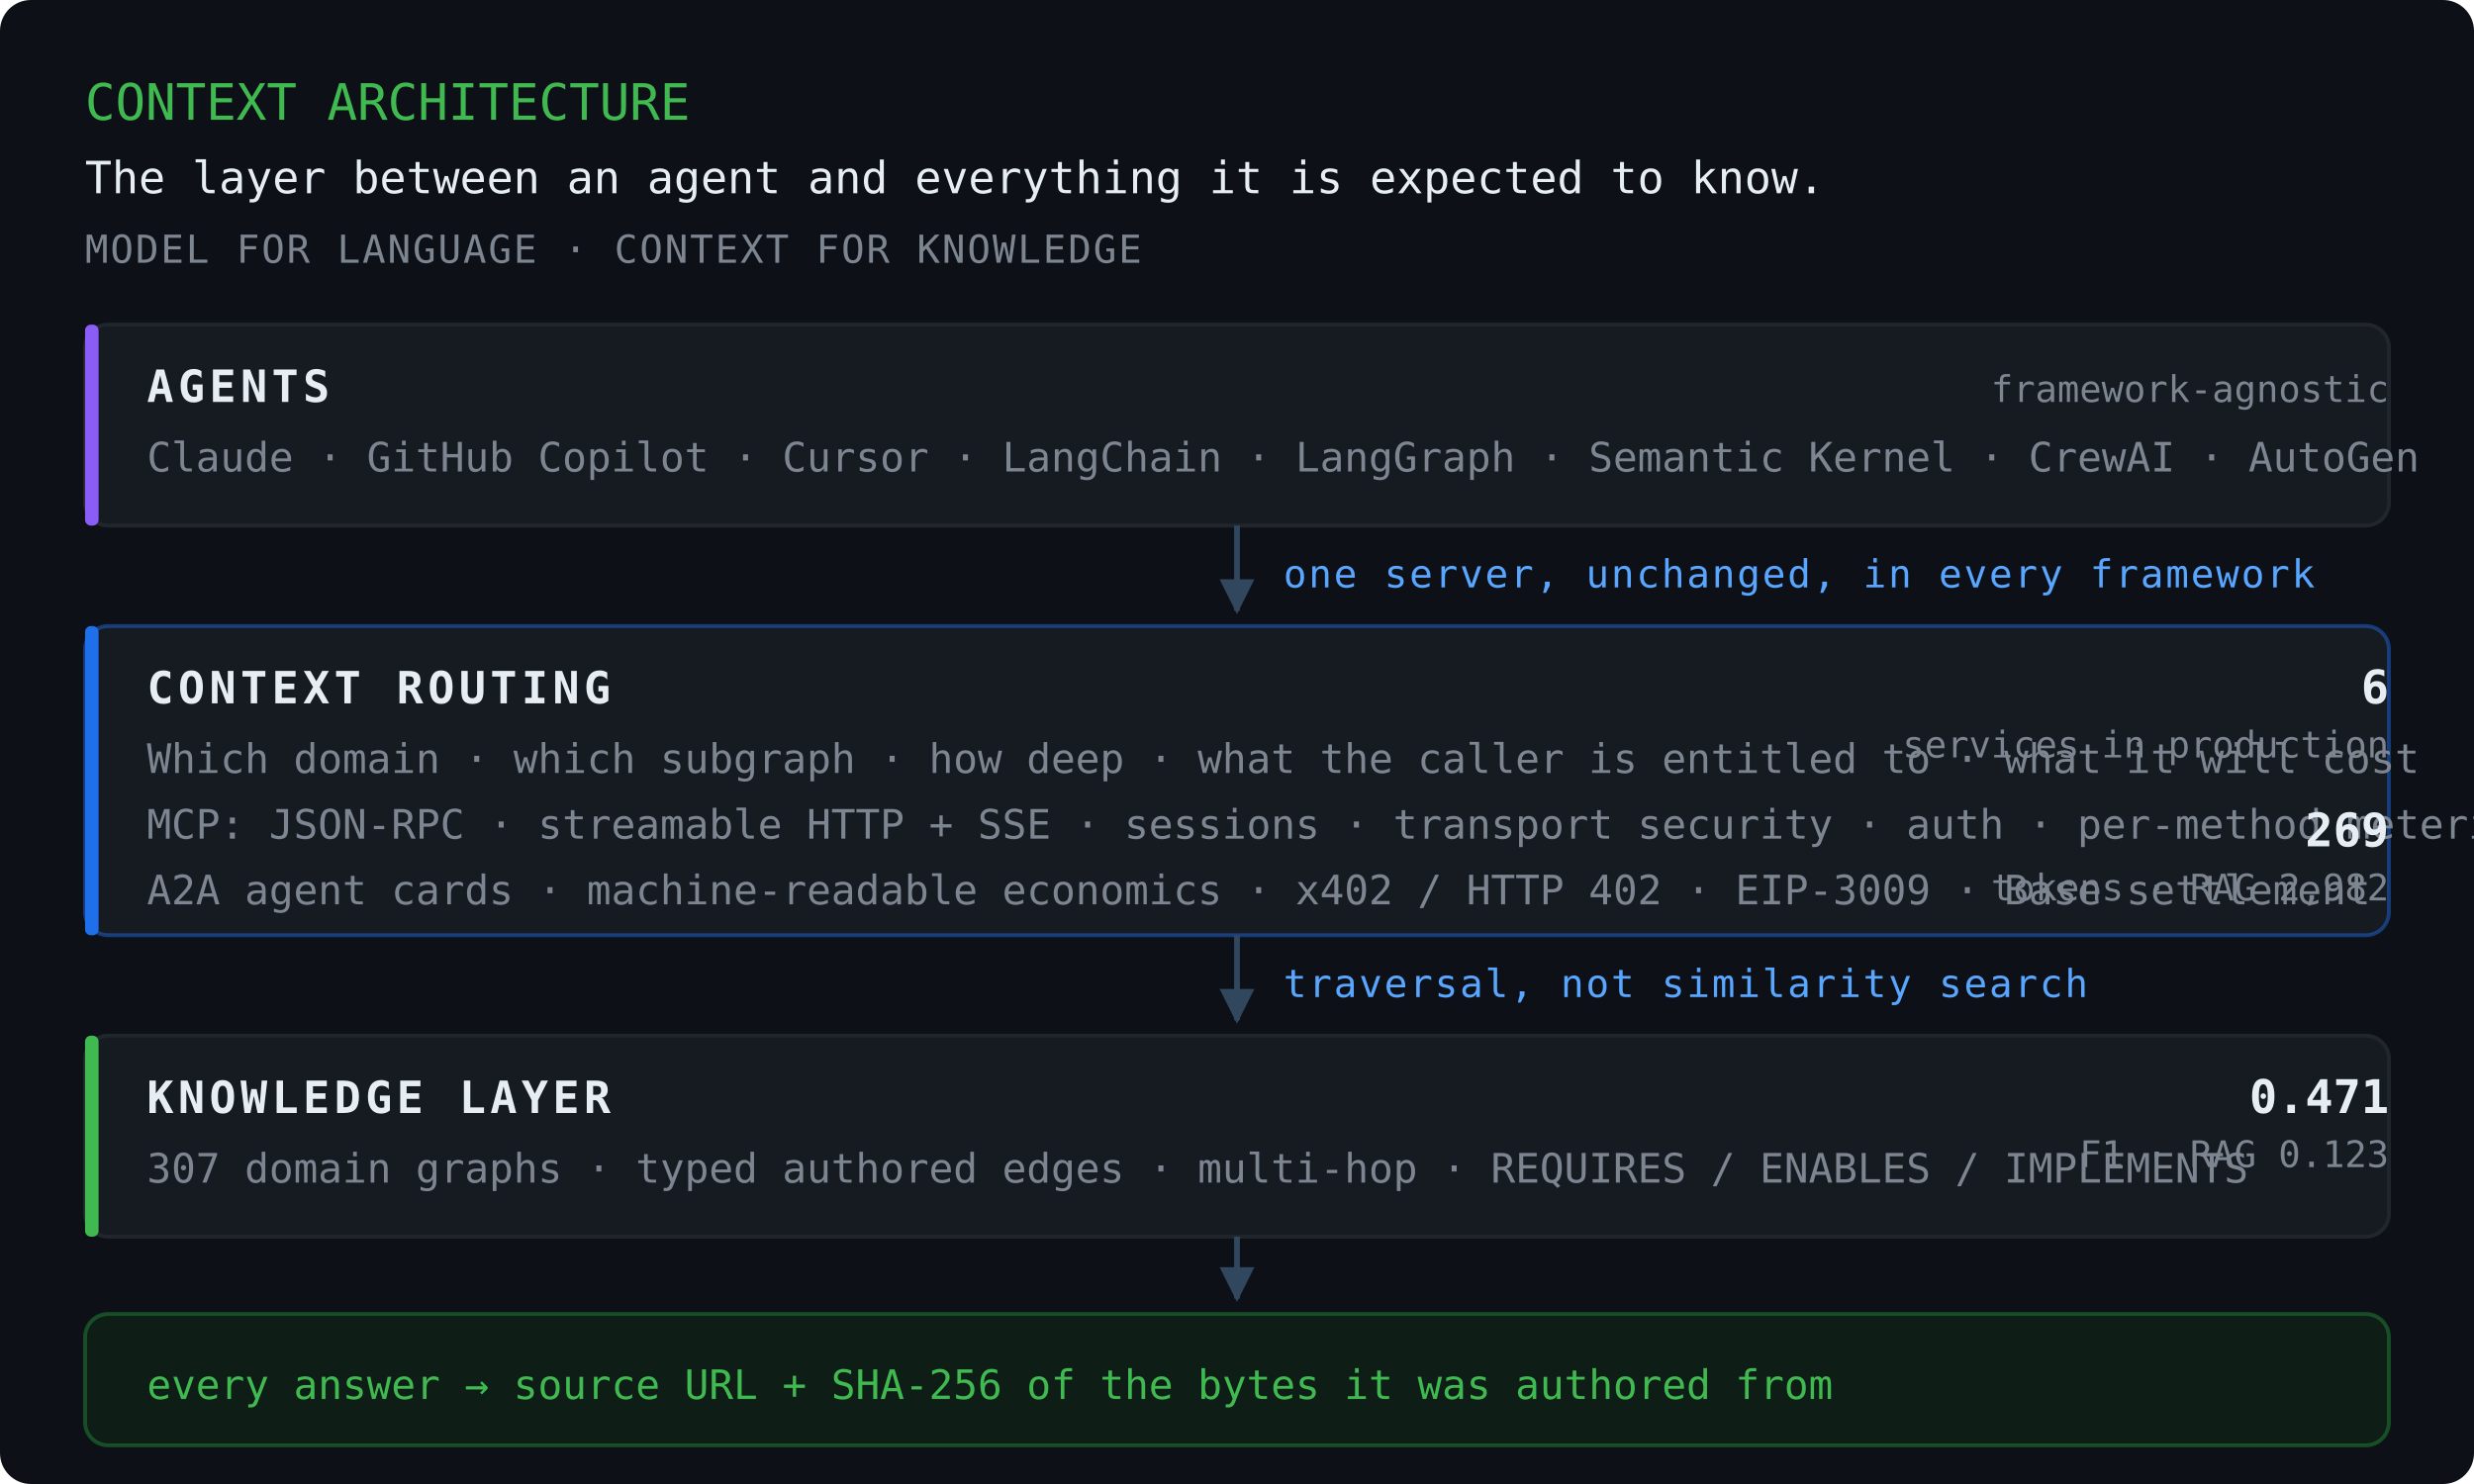
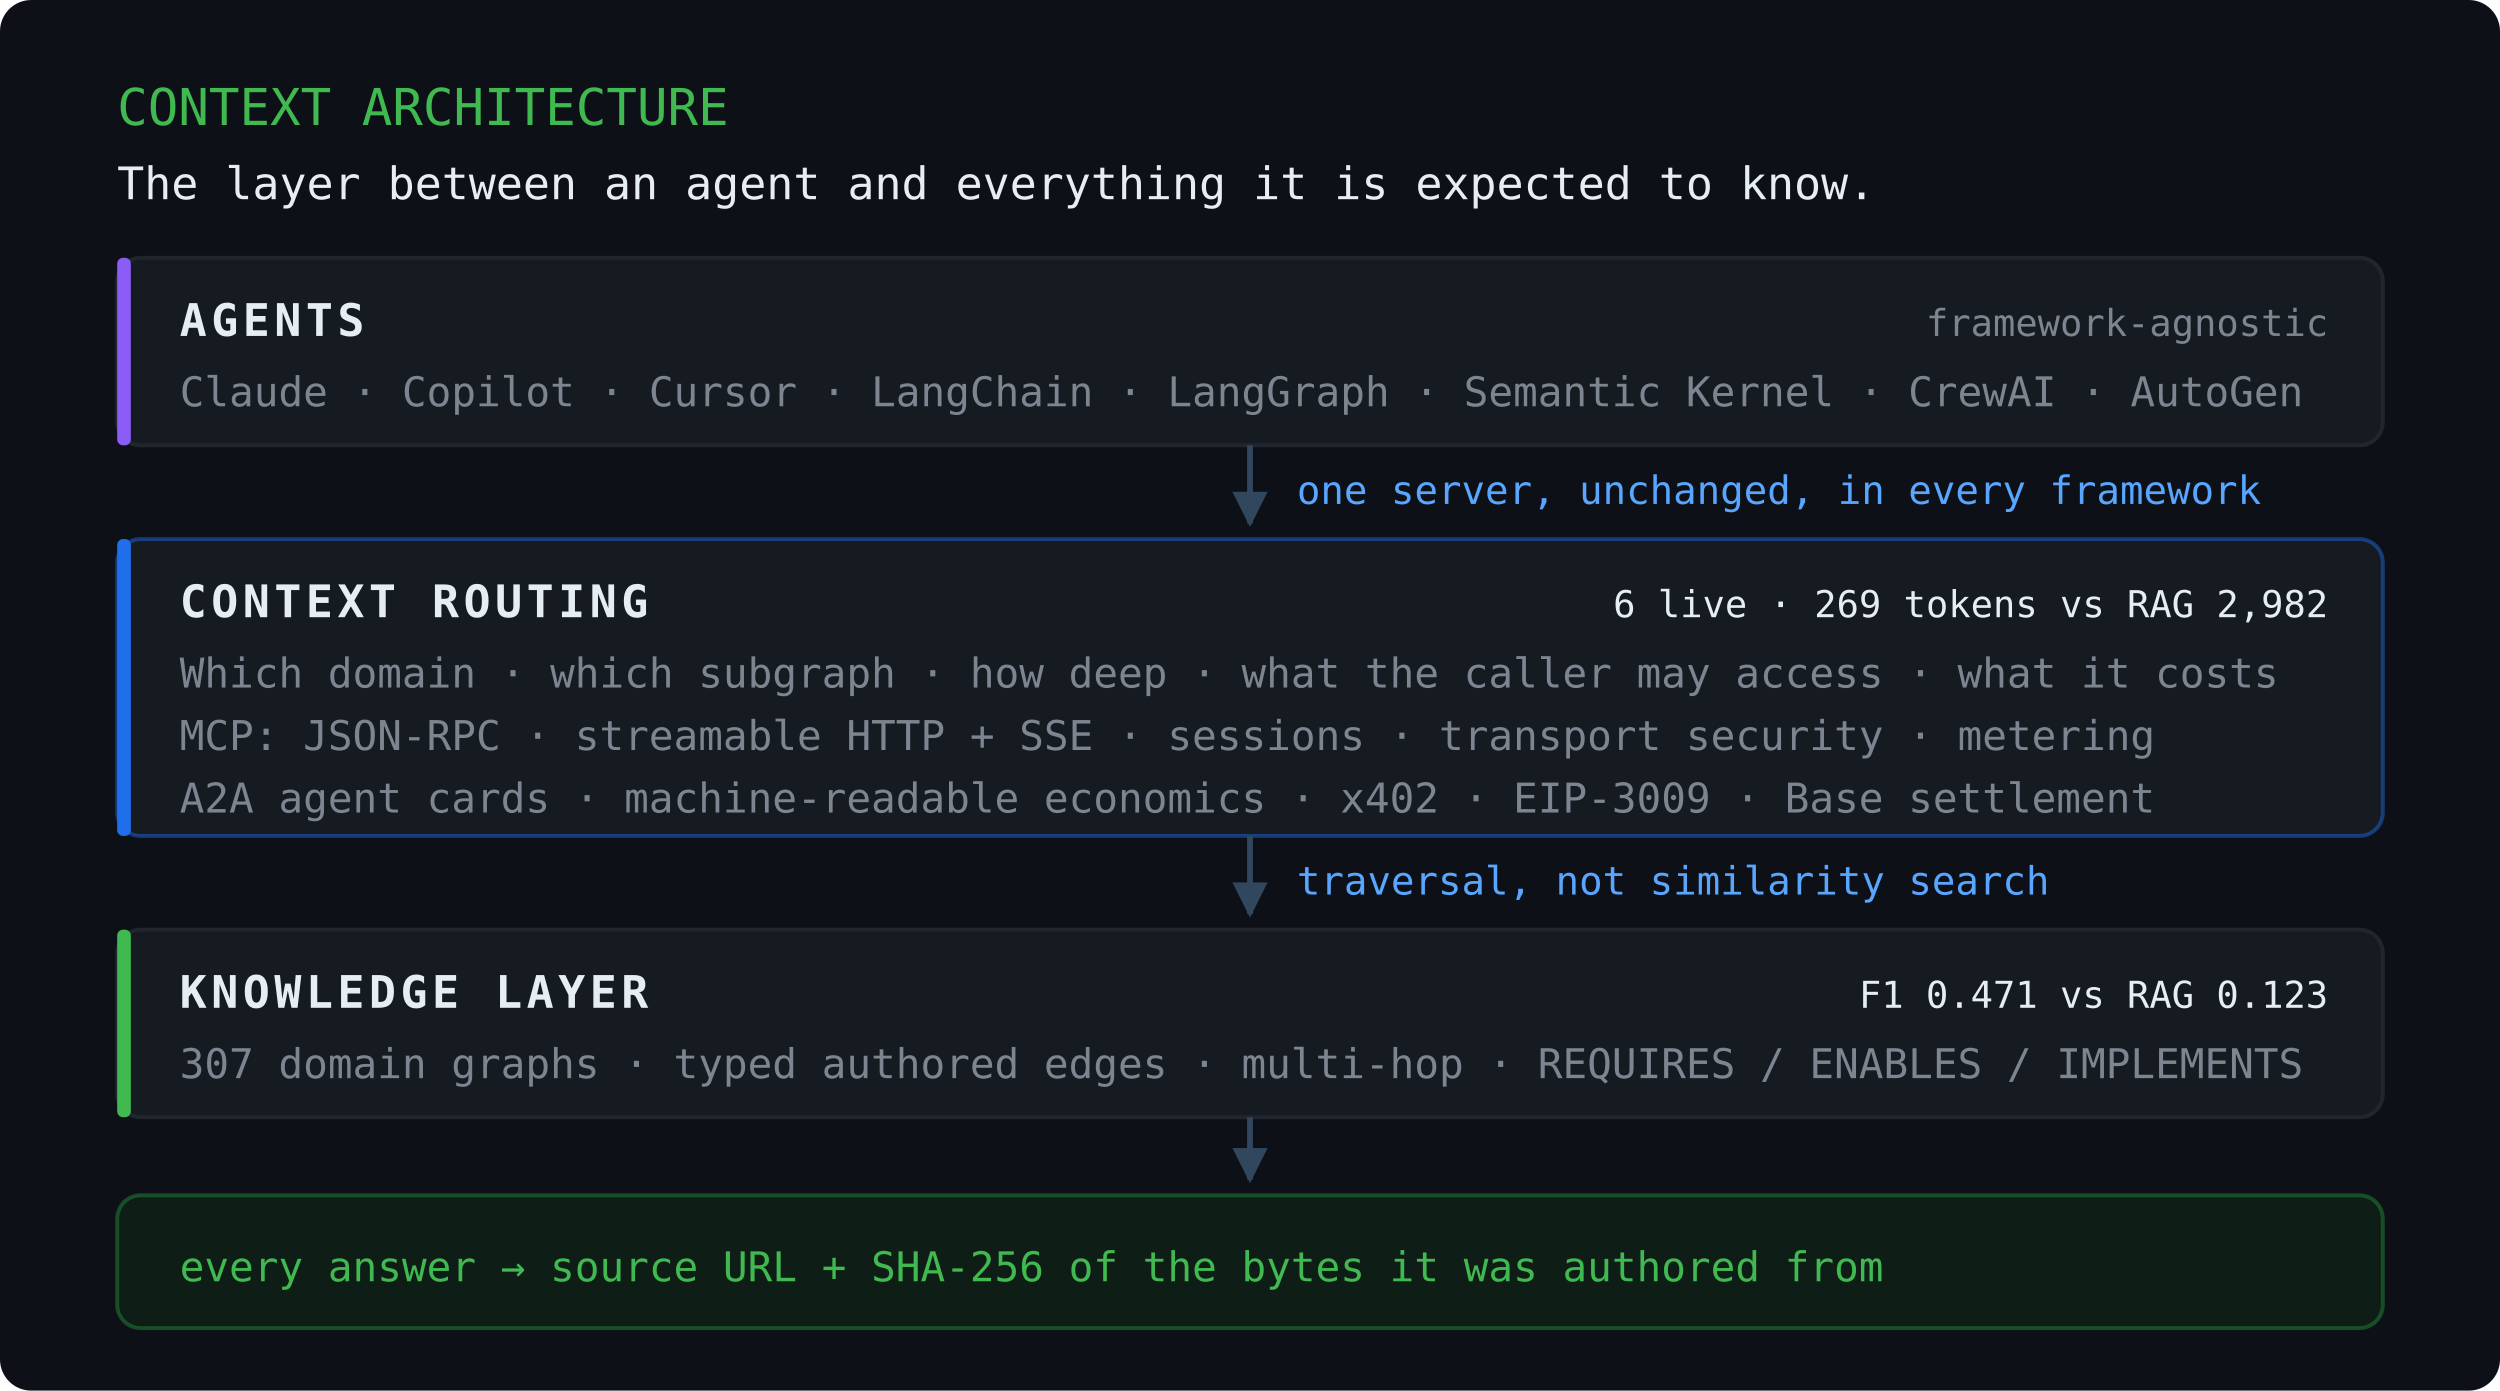
- <svg xmlns="http://www.w3.org/2000/svg" width="640" height="384" viewBox="0 0 640 384" role="img" aria-label="Context architecture: agents, context routing over MCP, and a knowledge layer with SHA-256 source provenance on every answer">
+ <svg xmlns="http://www.w3.org/2000/svg" width="640" height="356" viewBox="0 0 640 356" role="img" aria-label="Context architecture: agents, context routing over MCP, and a knowledge layer with SHA-256 source provenance on every answer">
  <defs>
    <style>
      .m{font-family:ui-monospace,SFMono-Regular,'SF Mono',Menlo,Consolas,monospace}
      .lbl{font-size:11.5px;font-weight:700;letter-spacing:.1em}
      .det{font-size:10.5px}
-       .cap{font-size:10px;letter-spacing:.05em}
-       .num{font-size:12px;font-weight:700}
-       .unit{font-size:9.5px}
+       .cap{font-size:10px}
+       .met{font-size:9.5px}
    </style>
    <marker id="a" viewBox="0 0 10 10" refX="9" refY="5" markerWidth="6" markerHeight="6" orient="auto">
      <path d="M0,0 L10,5 L0,10 z" fill="#30475e" />
    </marker>
  </defs>
-   <rect width="640" height="384" rx="8" fill="#0d1117" />
-   <text class="m" x="22" y="31" font-size="13" fill="#3fb950">CONTEXT ARCHITECTURE</text>
-   <text class="m" x="22" y="50" font-size="11.5" fill="#e6edf3">The layer between an agent and everything it is expected to know.</text>
-   <text class="m cap" x="22" y="68" fill="#7d8590">MODEL FOR LANGUAGE  ·  CONTEXT FOR KNOWLEDGE</text>
-   <rect x="22" y="84" width="596" height="52" rx="6" fill="#161b22" stroke="#21262d" />
-   <rect x="22" y="84" width="3.5" height="52" rx="1.5" fill="#8b5cf6" />
-   <text class="m lbl" x="38" y="104" fill="#e6edf3">AGENTS</text>
-   <text class="m det" x="38" y="122" fill="#7d8590">Claude · GitHub Copilot · Cursor · LangChain · LangGraph · Semantic Kernel · CrewAI · AutoGen</text>
-   <text class="m unit" x="618" y="104" fill="#7d8590" text-anchor="end">framework-agnostic</text>
-   <line x1="320" y1="136" x2="320" y2="158" stroke="#30475e" stroke-width="1.5" marker-end="url(#a)" />
-   <text class="m cap" x="332" y="152" fill="#58a6ff">one server, unchanged, in every framework</text>
-   <rect x="22" y="162" width="596" height="80" rx="6" fill="#161b22" stroke="#1f6feb" stroke-opacity=".45" />
-   <rect x="22" y="162" width="3.5" height="80" rx="1.5" fill="#1f6feb" />
-   <text class="m lbl" x="38" y="182" fill="#e6edf3">CONTEXT ROUTING</text>
-   <text class="m det" x="38" y="200" fill="#7d8590">Which domain · which subgraph · how deep · what the caller is entitled to · what it will cost</text>
-   <text class="m det" x="38" y="217" fill="#7d8590">MCP: JSON-RPC · streamable HTTP + SSE · sessions · transport security · auth · per-method metering</text>
-   <text class="m det" x="38" y="234" fill="#7d8590">A2A agent cards · machine-readable economics · x402 / HTTP 402 · EIP-3009 · Base settlement</text>
-   <text class="m num" x="618" y="182" fill="#e6edf3" text-anchor="end">6</text>
-   <text class="m unit" x="618" y="196" fill="#7d8590" text-anchor="end">services in production</text>
-   <text class="m num" x="618" y="219" fill="#e6edf3" text-anchor="end">269</text>
-   <text class="m unit" x="618" y="233" fill="#7d8590" text-anchor="end">tokens · RAG 2,982</text>
-   <line x1="320" y1="242" x2="320" y2="264" stroke="#30475e" stroke-width="1.5" marker-end="url(#a)" />
-   <text class="m cap" x="332" y="258" fill="#58a6ff">traversal, not similarity search</text>
-   <rect x="22" y="268" width="596" height="52" rx="6" fill="#161b22" stroke="#21262d" />
-   <rect x="22" y="268" width="3.5" height="52" rx="1.5" fill="#3fb950" />
-   <text class="m lbl" x="38" y="288" fill="#e6edf3">KNOWLEDGE LAYER</text>
-   <text class="m det" x="38" y="306" fill="#7d8590">307 domain graphs · typed authored edges · multi-hop · REQUIRES / ENABLES / IMPLEMENTS</text>
-   <text class="m num" x="618" y="288" fill="#e6edf3" text-anchor="end">0.471</text>
-   <text class="m unit" x="618" y="302" fill="#7d8590" text-anchor="end">F1 · RAG 0.123</text>
-   <line x1="320" y1="320" x2="320" y2="336" stroke="#30475e" stroke-width="1.5" marker-end="url(#a)" />
-   <rect x="22" y="340" width="596" height="34" rx="6" fill="#0f1d17" stroke="#238636" stroke-opacity=".5" />
-   <text class="m det" x="38" y="362" fill="#3fb950">every answer  →  source URL  +  SHA-256 of the bytes it was authored from</text>
+   <rect width="640" height="356" rx="8" fill="#0d1117" />
+   <text class="m" x="30" y="32" font-size="13" fill="#3fb950">CONTEXT ARCHITECTURE</text>
+   <text class="m" x="30" y="51" font-size="11.5" fill="#e6edf3">The layer between an agent and everything it is expected to know.</text>
+   <rect x="30" y="66" width="580" height="48" rx="6" fill="#161b22" stroke="#21262d" />
+   <rect x="30" y="66" width="3.5" height="48" rx="1.5" fill="#8b5cf6" />
+   <text class="m lbl" x="46" y="86" fill="#e6edf3">AGENTS</text>
+   <text class="m met" x="596" y="86" fill="#7d8590" text-anchor="end">framework-agnostic</text>
+   <text class="m det" x="46" y="104" fill="#7d8590">Claude · Copilot · Cursor · LangChain · LangGraph · Semantic Kernel · CrewAI · AutoGen</text>
+   <line x1="320" y1="114" x2="320" y2="134" stroke="#30475e" stroke-width="1.5" marker-end="url(#a)" />
+   <text class="m cap" x="332" y="129" fill="#58a6ff">one server, unchanged, in every framework</text>
+   <rect x="30" y="138" width="580" height="76" rx="6" fill="#161b22" stroke="#1f6feb" stroke-opacity=".45" />
+   <rect x="30" y="138" width="3.5" height="76" rx="1.5" fill="#1f6feb" />
+   <text class="m lbl" x="46" y="158" fill="#e6edf3">CONTEXT ROUTING</text>
+   <text class="m met" x="596" y="158" fill="#e6edf3" text-anchor="end">6 live  ·  269 tokens vs RAG 2,982</text>
+   <text class="m det" x="46" y="176" fill="#7d8590">Which domain · which subgraph · how deep · what the caller may access · what it costs</text>
+   <text class="m det" x="46" y="192" fill="#7d8590">MCP: JSON-RPC · streamable HTTP + SSE · sessions · transport security · metering</text>
+   <text class="m det" x="46" y="208" fill="#7d8590">A2A agent cards · machine-readable economics · x402 · EIP-3009 · Base settlement</text>
+   <line x1="320" y1="214" x2="320" y2="234" stroke="#30475e" stroke-width="1.5" marker-end="url(#a)" />
+   <text class="m cap" x="332" y="229" fill="#58a6ff">traversal, not similarity search</text>
+   <rect x="30" y="238" width="580" height="48" rx="6" fill="#161b22" stroke="#21262d" />
+   <rect x="30" y="238" width="3.5" height="48" rx="1.5" fill="#3fb950" />
+   <text class="m lbl" x="46" y="258" fill="#e6edf3">KNOWLEDGE LAYER</text>
+   <text class="m met" x="596" y="258" fill="#e6edf3" text-anchor="end">F1 0.471 vs RAG 0.123</text>
+   <text class="m det" x="46" y="276" fill="#7d8590">307 domain graphs · typed authored edges · multi-hop · REQUIRES / ENABLES / IMPLEMENTS</text>
+   <line x1="320" y1="286" x2="320" y2="302" stroke="#30475e" stroke-width="1.5" marker-end="url(#a)" />
+   <rect x="30" y="306" width="580" height="34" rx="6" fill="#0f1d17" stroke="#238636" stroke-opacity=".5" />
+   <text class="m det" x="46" y="328" fill="#3fb950">every answer  →  source URL  +  SHA-256 of the bytes it was authored from</text>
</svg>
